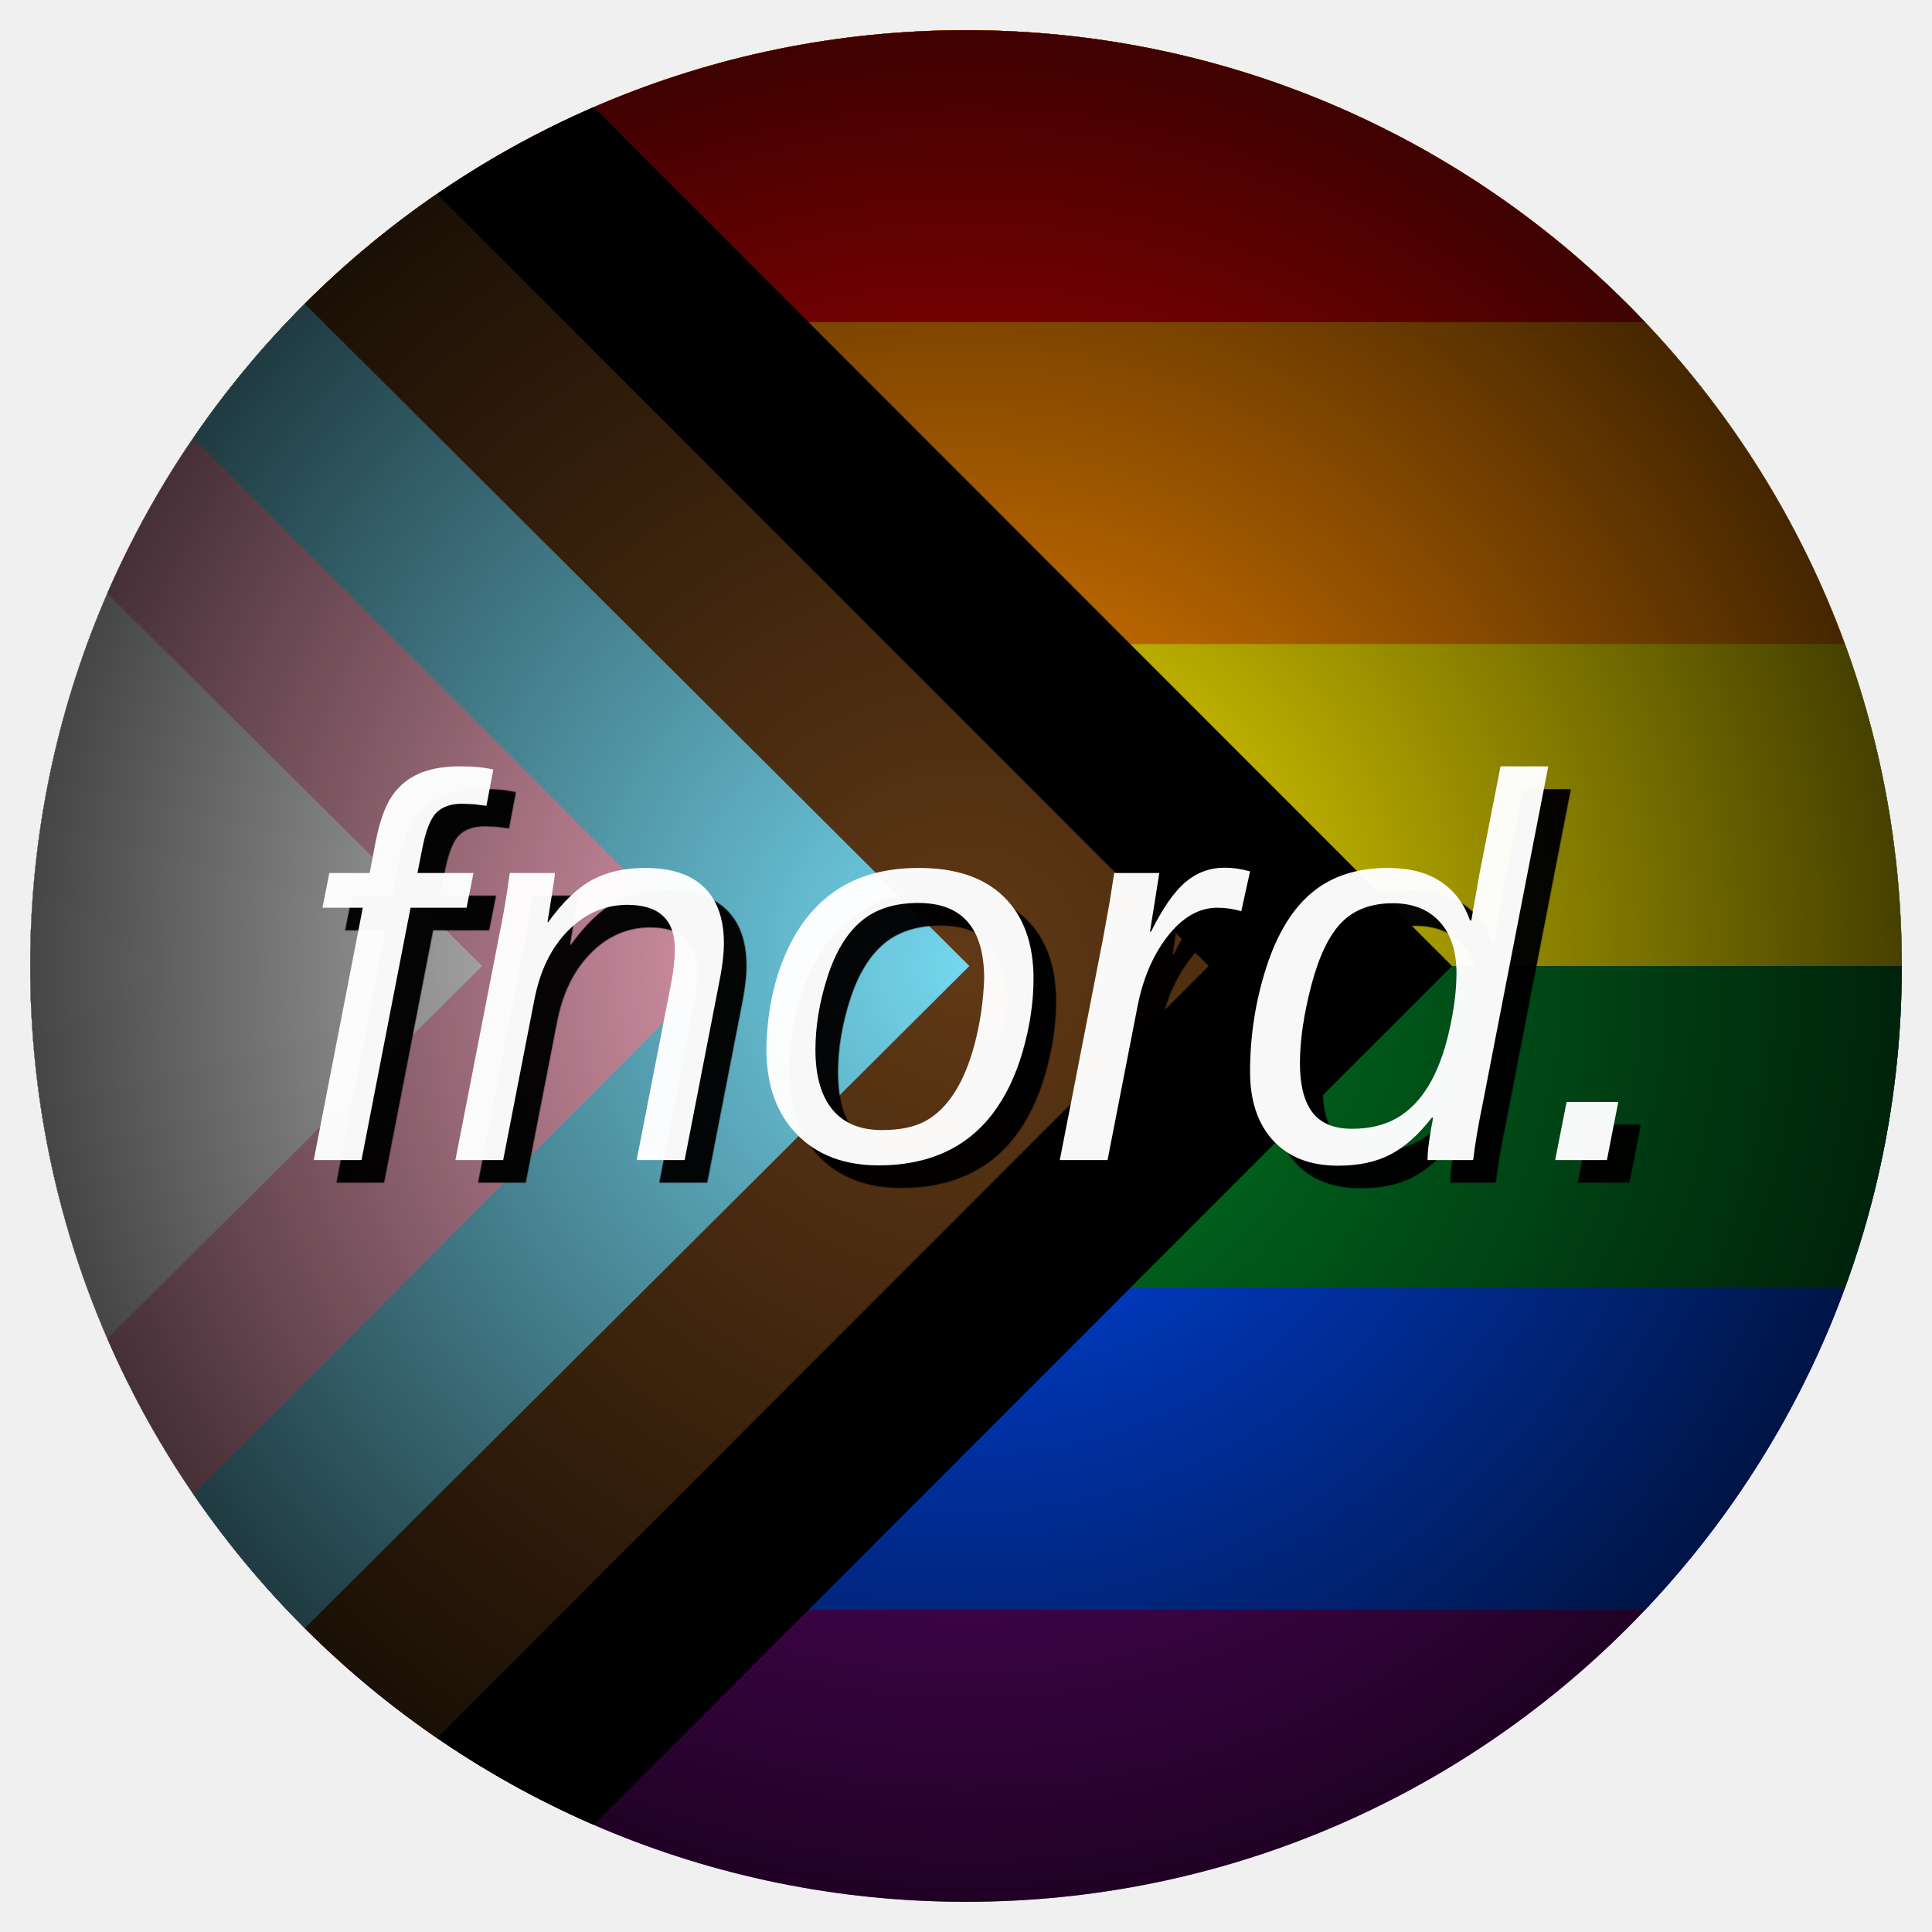
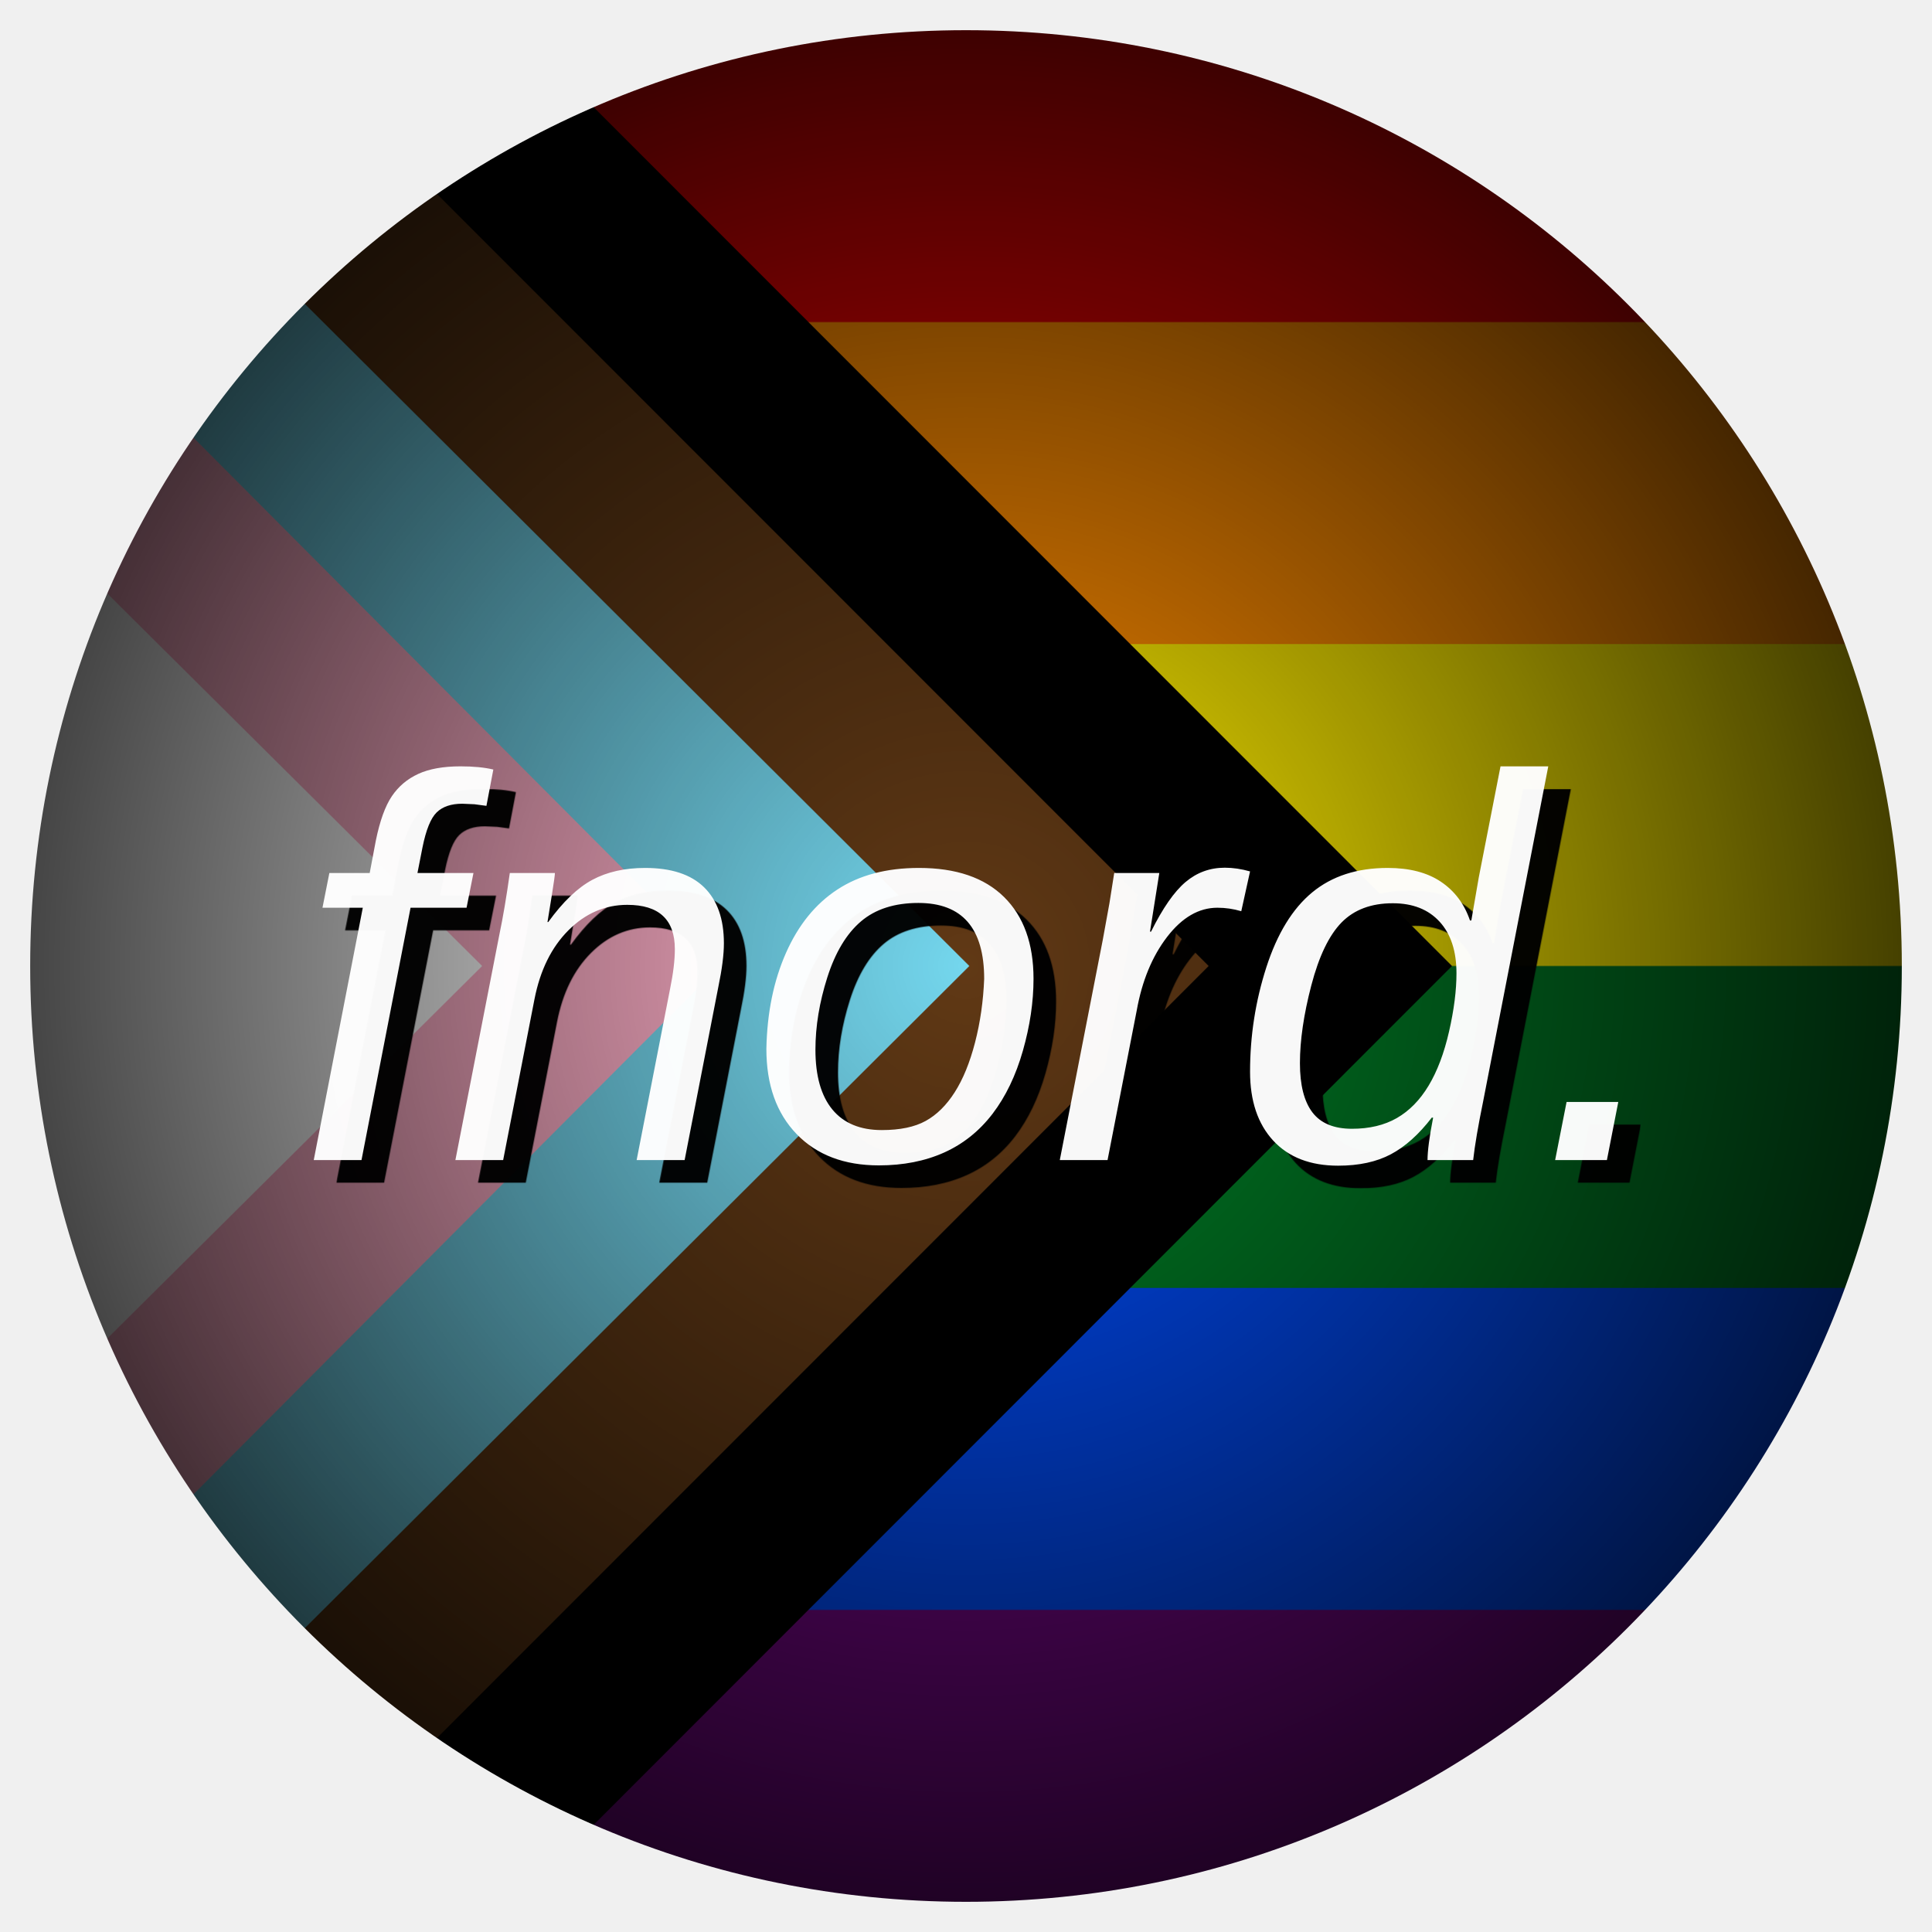
<svg xmlns="http://www.w3.org/2000/svg" xmlns:xlink="http://www.w3.org/1999/xlink" width="512" height="512" viewBox="0 0 512 512" version="1.1" id="svg1" xml:space="preserve">
-   <g id="g1" transform="matrix(0.134357,0,0,0.134357,0,0.04989595)" clip-path="url(#clipPath75)" style="display:inline">
-     <path fill="#750787" d="M 0,0 H 6000 V 3810 H 0 Z" id="path1-6" />
-     <path fill="#004dff" d="M 0,0 H 6000 V 3175 H 0 Z" id="path2" />
-     <path fill="#008026" d="M 0,0 H 6000 V 2540 H 0 Z" id="path3" />
-     <path fill="#ffed00" d="M 0,0 H 6000 V 1905 H 0 Z" id="path4" />
-     <path fill="#ff8c00" d="M 0,0 H 6000 V 1270 H 0 Z" id="path5" />
-     <path fill="#e40303" d="M 0,0 H 6000 V 635 H 0 Z" id="path6" />
-     <path d="M 0,-960.5 2864,1905 0,4770.5 Z" id="path7" />
-     <path fill="#613915" d="M 0,-480 2384,1905 0,4290 Z" id="path8" />
-     <path fill="#74d7ee" d="M 0,3810 V 0 l 1912,1905 z" id="path9" />
-     <path fill="#ffafc8" d="M 0,3330 V 480 l 1420,1425 z" id="path10" />
-     <path fill="#ffffff" d="M 0,960 951,1905 0,2850 Z" id="path11" />
-     <rect style="display:inline;fill:url(#radialGradient78);stroke:none;stroke-width:2.798;stroke-dasharray:none;stroke-opacity:1" id="rect76" width="512" height="512" x="0" y="0" transform="matrix(7.442857,0,0,7.442857,0,-0.3713684)" />
-   </g>
  <defs id="defs1">
+     <pattern xlink:href="#pattern1" preserveAspectRatio="xMidYMid" id="pattern3" patternTransform="translate(0)" />
    <linearGradient id="linearGradient77">
      <stop style="stop-color:#000000;stop-opacity:0;" offset="0" id="stop77" />
      <stop style="stop-color:#000000;stop-opacity:0.75;" offset="1" id="stop78" />
    </linearGradient>
    <clipPath clipPathUnits="userSpaceOnUse" id="clipPath75">
      <circle style="fill:#ffffff;fill-opacity:1;stroke-width:8.323" id="circle75" cx="1905.371" cy="1905" r="1845.829" />
    </clipPath>
    <clipPath clipPathUnits="userSpaceOnUse" id="clipPath76">
      <circle style="fill:#ff0401;fill-opacity:1;stroke-width:1.02" id="circle76" cx="256" cy="256" r="248" />
    </clipPath>
-     <radialGradient xlink:href="#linearGradient77" id="radialGradient78" cx="72.817" cy="117.72" fx="72.817" fy="117.72" r="90.616" gradientTransform="matrix(2.8251,0,0,2.8251,50.28572,-76.57142)" gradientUnits="userSpaceOnUse" />
+     <radialGradient xlink:href="#linearGradient77" id="radialGradient78" cx="72.817" cy="117.72" fx="72.817" fy="117.72" r="90.616" gradientTransform="matrix(2.8251,0,0,2.8251,50.28572,52.4286)" gradientUnits="userSpaceOnUse" />
    <clipPath clipPathUnits="userSpaceOnUse" id="clipPath79">
      <g id="use79" />
    </clipPath>
    <filter style="color-interpolation-filters:sRGB;" id="filter126" x="0" y="0" width="1.017" height="1.057">
      <feFlood result="flood" in="SourceGraphic" flood-opacity="1" flood-color="rgb(0,0,0)" id="feFlood125" />
      <feGaussianBlur result="blur" in="SourceGraphic" stdDeviation="0" id="feGaussianBlur125" />
      <feOffset result="offset" in="blur" dx="6" dy="6" id="feOffset125" />
      <feComposite result="comp1" operator="in" in="flood" in2="offset" id="feComposite125" />
      <feComposite result="comp2" operator="over" in="SourceGraphic" in2="comp1" id="feComposite126" />
    </filter>
+     <pattern patternUnits="userSpaceOnUse" width="806.142" height="770" patternTransform="translate(0,-129)" preserveAspectRatio="xMidYMid" id="pattern1">
+       <path fill="#750787" d="M 0,129.05 H 806.142 V 640.95 H 0 Z" id="path1-6" style="stroke-width:0.134" />
+       <path fill="#004dff" d="m 0,129.05 h 806.142 v 426.584 H 0 Z" id="path2" style="stroke-width:0.134" />
+       <path fill="#008026" d="m 0,129.05 h 806.142 v 341.267 H 0 Z" id="path3" style="stroke-width:0.134" />
+       <path fill="#ffed00" d="m 0,129.05 h 806.142 v 255.95 H 0 Z" id="path4" style="stroke-width:0.134" />
+       <path fill="#ff8c00" d="m 0,129.05 h 806.142 v 170.633 H 0 Z" id="path5" style="stroke-width:0.134" />
+       <path fill="#e40303" d="m 0,129.05 h 806.142 v 85.317 H 0 Z" id="path6" style="stroke-width:0.134" />
+       <path d="M 0,0 384.798,385 0,770 Z" id="path7" style="stroke-width:0.134" />
+       <path fill="#613915" d="M 0,64.559 320.307,385 0,705.441 Z" id="path8" style="stroke-width:0.134" />
+       <path fill="#74d7ee" d="M 0,640.95 V 129.05 l 256.891,255.95 z" id="path9" style="stroke-width:0.134" />
+       <path fill="#ffafc8" d="M 0,576.459 V 193.541 l 190.787,191.459 z" id="path10" style="stroke-width:0.134" />
+       <path fill="#ffffff" d="M 0,258.033 127.774,385 0,511.967 Z" id="path11" style="stroke-width:0.134" />
+     </pattern>
+     <pattern patternUnits="userSpaceOnUse" width="806.142" height="770" patternTransform="translate(0,-129)" preserveAspectRatio="xMidYMid" id="pattern2">
+       <rect style="fill:url(#pattern3);stroke:none" width="806.142" height="770" x="0" y="2.8421709e-14" id="rect1" />
+       <rect style="display:inline;fill:url(#radialGradient78);stroke:none;stroke-width:2.798;stroke-dasharray:none;stroke-opacity:1" id="rect76" width="512" height="512" x="0" y="129" />
+     </pattern>
  </defs>
+   <path id="rect3" style="display:inline;stroke:none;fill:url(#pattern2)" d="M 256 8 A 248 248 0 0 0 8 256 A 248 248 0 0 0 256 504 A 248 248 0 0 0 504 256 A 248 248 0 0 0 256 8 z " />
  <text xml:space="preserve" style="font-style:italic;font-variant:normal;font-weight:normal;font-stretch:normal;font-size:144px;line-height:0.8;font-family:'Liberation Sans';-inkscape-font-specification:'Liberation Sans Italic';text-align:start;writing-mode:lr-tb;direction:ltr;text-anchor:start;fill:#ffffff;fill-opacity:0.97;stroke:none;stroke-width:3.78;stroke-linecap:butt;stroke-linejoin:miter;stroke-miterlimit:4;stroke-dasharray:none;stroke-dashoffset:0;stroke-opacity:1;filter:url(#filter126)" x="78.285" y="307.434" id="text81">
    <tspan id="tspan81" x="78.285" y="307.434">fnord.</tspan>
  </text>
</svg>
